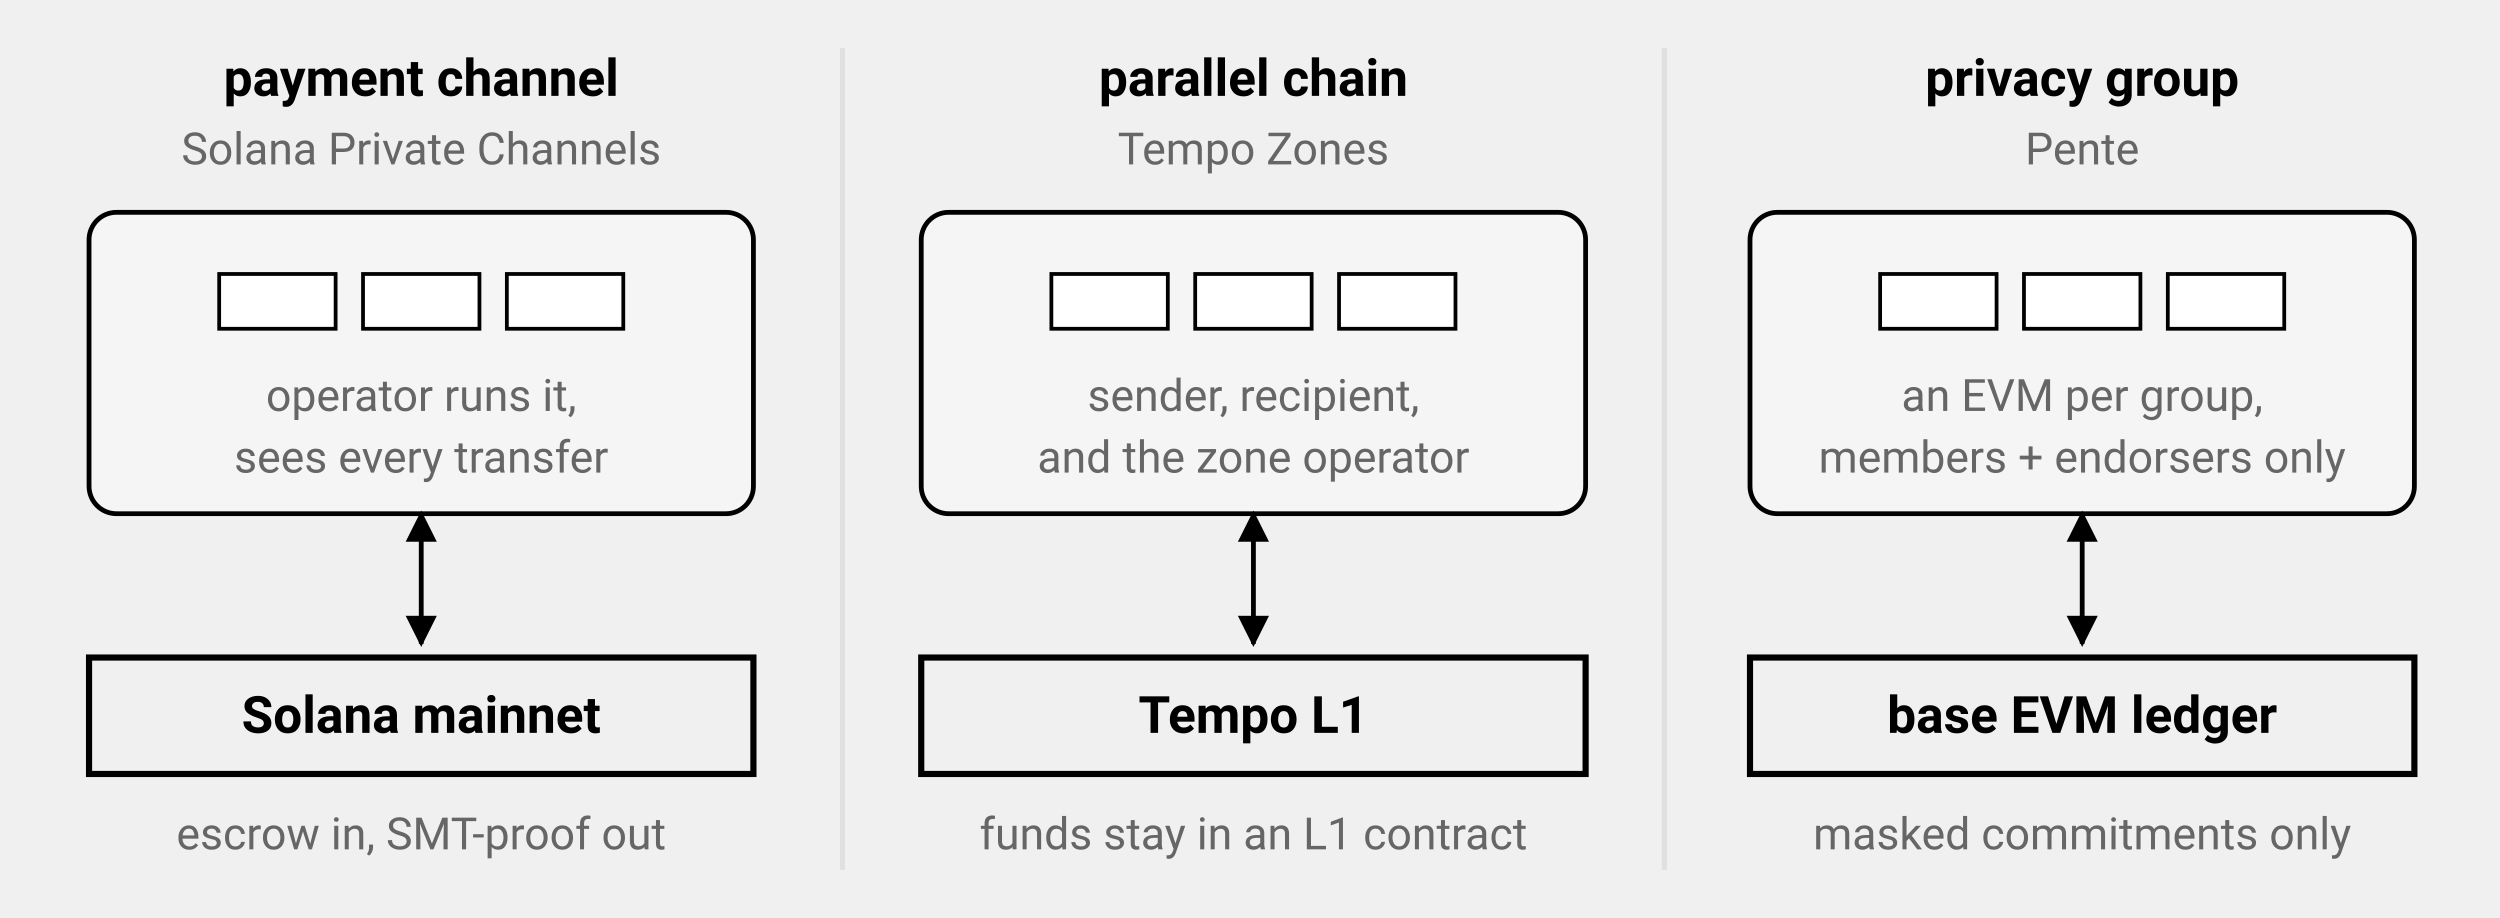
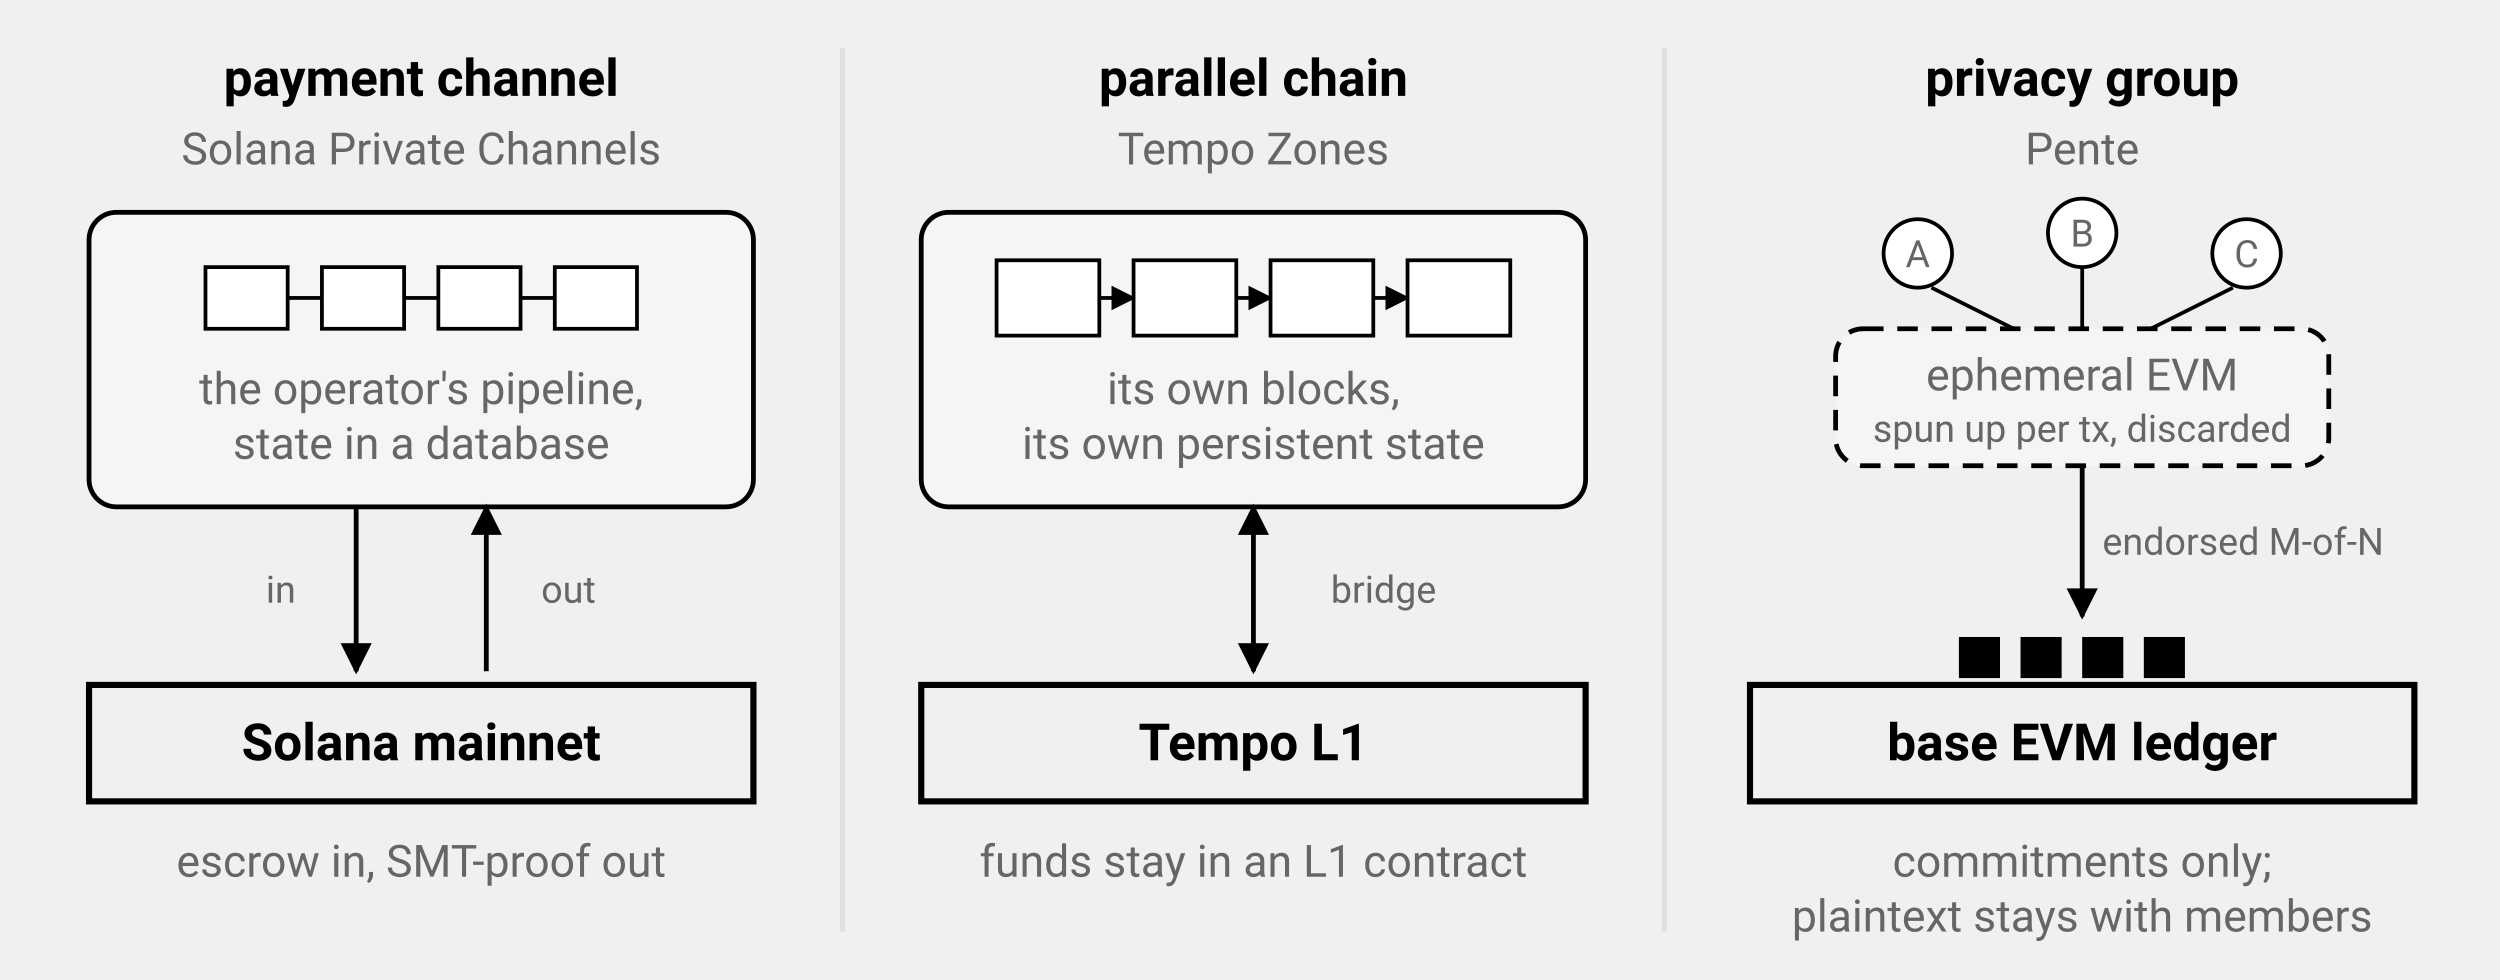
- <svg xmlns="http://www.w3.org/2000/svg" width="730" height="268" viewBox="0 0 730 268" font-family="system-ui, -apple-system, 'Segoe UI', Roboto, sans-serif">
+ <svg xmlns="http://www.w3.org/2000/svg" width="730" height="286" viewBox="0 0 730 286" font-family="system-ui, -apple-system, 'Segoe UI', Roboto, sans-serif">
  <style>
    .t { fill:#000; font-size:15px; font-weight:600; text-anchor:middle; }
    .s { fill:#666; font-size:13px; text-anchor:middle; }
+     .xs { fill:#666; font-size:11px; text-anchor:middle; }
    .scope { fill:#F5F5F5; stroke:#000; stroke-width:1.4; }
+     .eph { fill:#F5F5F5; stroke:#000; stroke-width:1.4; stroke-dasharray:6 4; }
    .base { fill:none; stroke:#000; stroke-width:1.8; }
-     .tx { fill:#fff; stroke:#000; stroke-width:1.1; }
+     .cell { fill:#fff; stroke:#000; stroke-width:1.1; }
+     .cm { fill:#000; }
    .link { stroke:#000; stroke-width:1.4; fill:none; }
+     .wire { stroke:#000; stroke-width:1.1; fill:none; }
    .split { stroke:#E0E0E0; stroke-width:1.5; }
  </style>
  <defs>
    <marker id="a" viewBox="0 0 10 10" refX="9" refY="5" markerWidth="6.5" markerHeight="6.5" orient="auto-start-reverse">
      <path d="M0,0 L10,5 L0,10 z" fill="#000" />
    </marker>
-     <g id="txs">
-       <rect class="tx" x="0" y="0" width="34" height="16" />
-       <rect class="tx" x="42" y="0" width="34" height="16" />
-       <rect class="tx" x="84" y="0" width="34" height="16" />
-     </g>
  </defs>
-   <line class="split" x1="246" y1="14" x2="246" y2="254" />
-   <line class="split" x1="486" y1="14" x2="486" y2="254" />
+   <line class="split" x1="246" y1="14" x2="246" y2="272" />
+   <line class="split" x1="486" y1="14" x2="486" y2="272" />
  <text class="t" x="123" y="28">payment channel</text>
  <text class="s" x="123" y="48">Solana Private Channels</text>
-   <rect class="scope" x="26" y="62" width="194" height="88" rx="8" />
-   <use href="#txs" x="64" y="80" />
-   <text class="s" x="123" y="120">operator runs it,</text>
-   <text class="s" x="123" y="138">sees every transfer</text>
-   <line class="link" x1="123" y1="150" x2="123" y2="188" marker-start="url(#a)" marker-end="url(#a)" />
-   <rect class="base" x="26" y="192" width="194" height="34" />
-   <text class="t" x="123" y="214">Solana mainnet</text>
-   <text class="s" x="123" y="248">escrow in, SMT-proof out</text>
+   <rect class="scope" x="26" y="62" width="194" height="86" rx="8" />
+   <rect class="cell" x="60" y="78" width="24" height="18" />
+   <line class="wire" x1="84" y1="87" x2="94" y2="87" />
+   <rect class="cell" x="94" y="78" width="24" height="18" />
+   <line class="wire" x1="118" y1="87" x2="128" y2="87" />
+   <rect class="cell" x="128" y="78" width="24" height="18" />
+   <line class="wire" x1="152" y1="87" x2="162" y2="87" />
+   <rect class="cell" x="162" y="78" width="24" height="18" />
+   <text class="s" x="123" y="118">the operator's pipeline,</text>
+   <text class="s" x="123" y="134">state in a database</text>
+   <line class="link" x1="104" y1="148" x2="104" y2="196" marker-end="url(#a)" />
+   <line class="link" x1="142" y1="196" x2="142" y2="148" marker-end="url(#a)" />
+   <text class="xs" x="82" y="176">in</text>
+   <text class="xs" x="166" y="176">out</text>
+   <rect class="base" x="26" y="200" width="194" height="34" />
+   <text class="t" x="123" y="222">Solana mainnet</text>
+   <text class="s" x="123" y="256">escrow in, SMT-proof out</text>
  <text class="t" x="366" y="28">parallel chain</text>
  <text class="s" x="366" y="48">Tempo Zones</text>
-   <rect class="scope" x="269" y="62" width="194" height="88" rx="8" />
-   <use href="#txs" x="307" y="80" />
-   <text class="s" x="366" y="120">sender, recipient,</text>
-   <text class="s" x="366" y="138">and the zone operator</text>
-   <line class="link" x1="366" y1="150" x2="366" y2="188" marker-start="url(#a)" marker-end="url(#a)" />
-   <rect class="base" x="269" y="192" width="194" height="34" />
-   <text class="t" x="366" y="214">Tempo L1</text>
-   <text class="s" x="366" y="248">funds stay in an L1 contract</text>
+   <rect class="scope" x="269" y="62" width="194" height="86" rx="8" />
+   <rect class="cell" x="291" y="76" width="30" height="22" />
+   <line class="wire" x1="321" y1="87" x2="331" y2="87" marker-end="url(#a)" />
+   <rect class="cell" x="331" y="76" width="30" height="22" />
+   <line class="wire" x1="361" y1="87" x2="371" y2="87" marker-end="url(#a)" />
+   <rect class="cell" x="371" y="76" width="30" height="22" />
+   <line class="wire" x1="401" y1="87" x2="411" y2="87" marker-end="url(#a)" />
+   <rect class="cell" x="411" y="76" width="30" height="22" />
+   <text class="s" x="366" y="118">its own blocks,</text>
+   <text class="s" x="366" y="134">its own persistent state</text>
+   <line class="link" x1="366" y1="148" x2="366" y2="196" marker-start="url(#a)" marker-end="url(#a)" />
+   <text class="xs" x="404" y="176">bridge</text>
+   <rect class="base" x="269" y="200" width="194" height="34" />
+   <text class="t" x="366" y="222">Tempo L1</text>
+   <text class="s" x="366" y="256">funds stay in an L1 contract</text>
  <text class="t" x="608" y="28">privacy group</text>
  <text class="s" x="608" y="48">Pente</text>
-   <rect class="scope" x="511" y="62" width="194" height="88" rx="8" />
-   <use href="#txs" x="549" y="80" />
-   <text class="s" x="608" y="120">an EVM per group,</text>
-   <text class="s" x="608" y="138">members + endorsers only</text>
-   <line class="link" x1="608" y1="150" x2="608" y2="188" marker-start="url(#a)" marker-end="url(#a)" />
-   <rect class="base" x="511" y="192" width="194" height="34" />
-   <text class="t" x="608" y="214">base EVM ledger</text>
-   <text class="s" x="608" y="248">masked commitments only</text>
+   <circle class="cell" cx="560" cy="74" r="10" />
+   <text class="xs" x="560" y="78" fill="#000">A</text>
+   <circle class="cell" cx="608" cy="68" r="10" />
+   <text class="xs" x="608" y="72" fill="#000">B</text>
+   <circle class="cell" cx="656" cy="74" r="10" />
+   <text class="xs" x="656" y="78" fill="#000">C</text>
+   <line class="wire" x1="564" y1="84" x2="588" y2="96" />
+   <line class="wire" x1="608" y1="78" x2="608" y2="96" />
+   <line class="wire" x1="652" y1="84" x2="628" y2="96" />
+   <rect class="eph" x="536" y="96" width="144" height="40" rx="8" />
+   <text class="s" x="608" y="114" fill="#000">ephemeral EVM</text>
+   <text class="xs" x="608" y="129">spun up per tx, discarded</text>
+   <line class="link" x1="608" y1="136" x2="608" y2="180" marker-end="url(#a)" />
+   <text class="xs" x="655" y="162">endorsed M-of-N</text>
+   <g class="cm">
+     <rect x="572" y="186" width="12" height="12" />
+     <rect x="590" y="186" width="12" height="12" />
+     <rect x="608" y="186" width="12" height="12" />
+     <rect x="626" y="186" width="12" height="12" />
+   </g>
+   <rect class="base" x="511" y="200" width="194" height="34" />
+   <text class="t" x="608" y="222">base EVM ledger</text>
+   <text class="s" x="608" y="256">commitments only;</text>
+   <text class="s" x="608" y="272">plaintext stays with members</text>
</svg>
